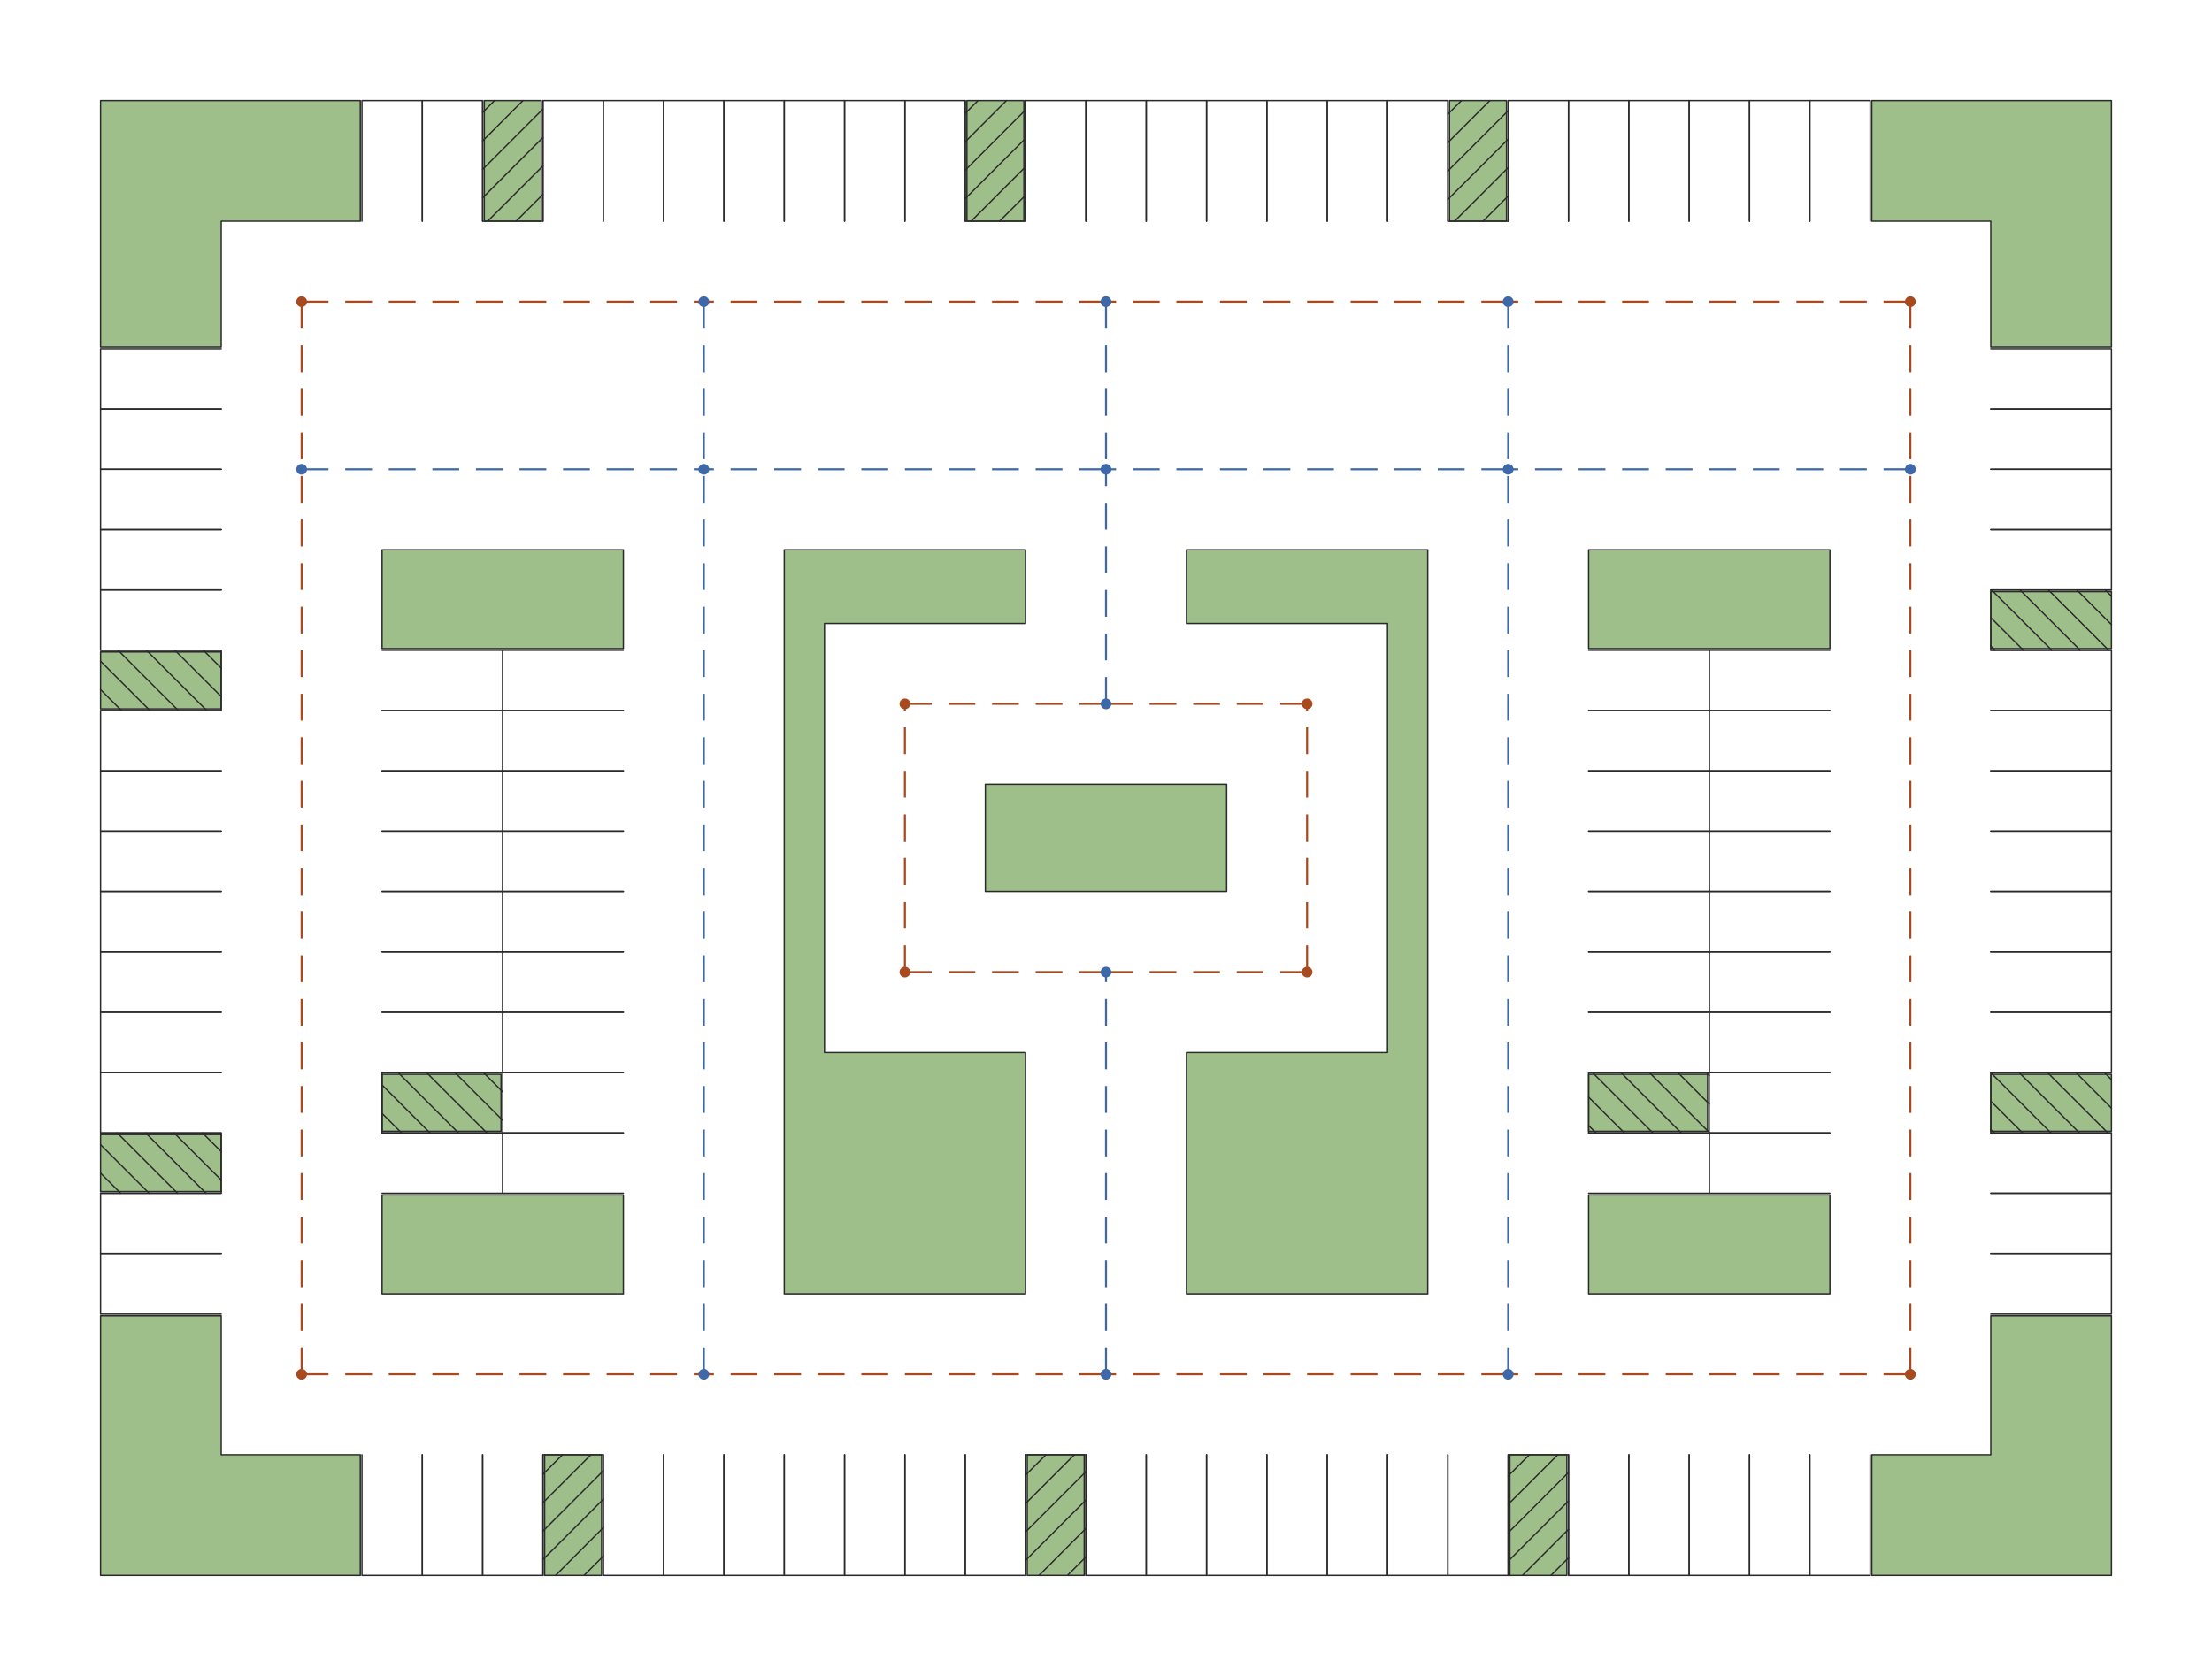
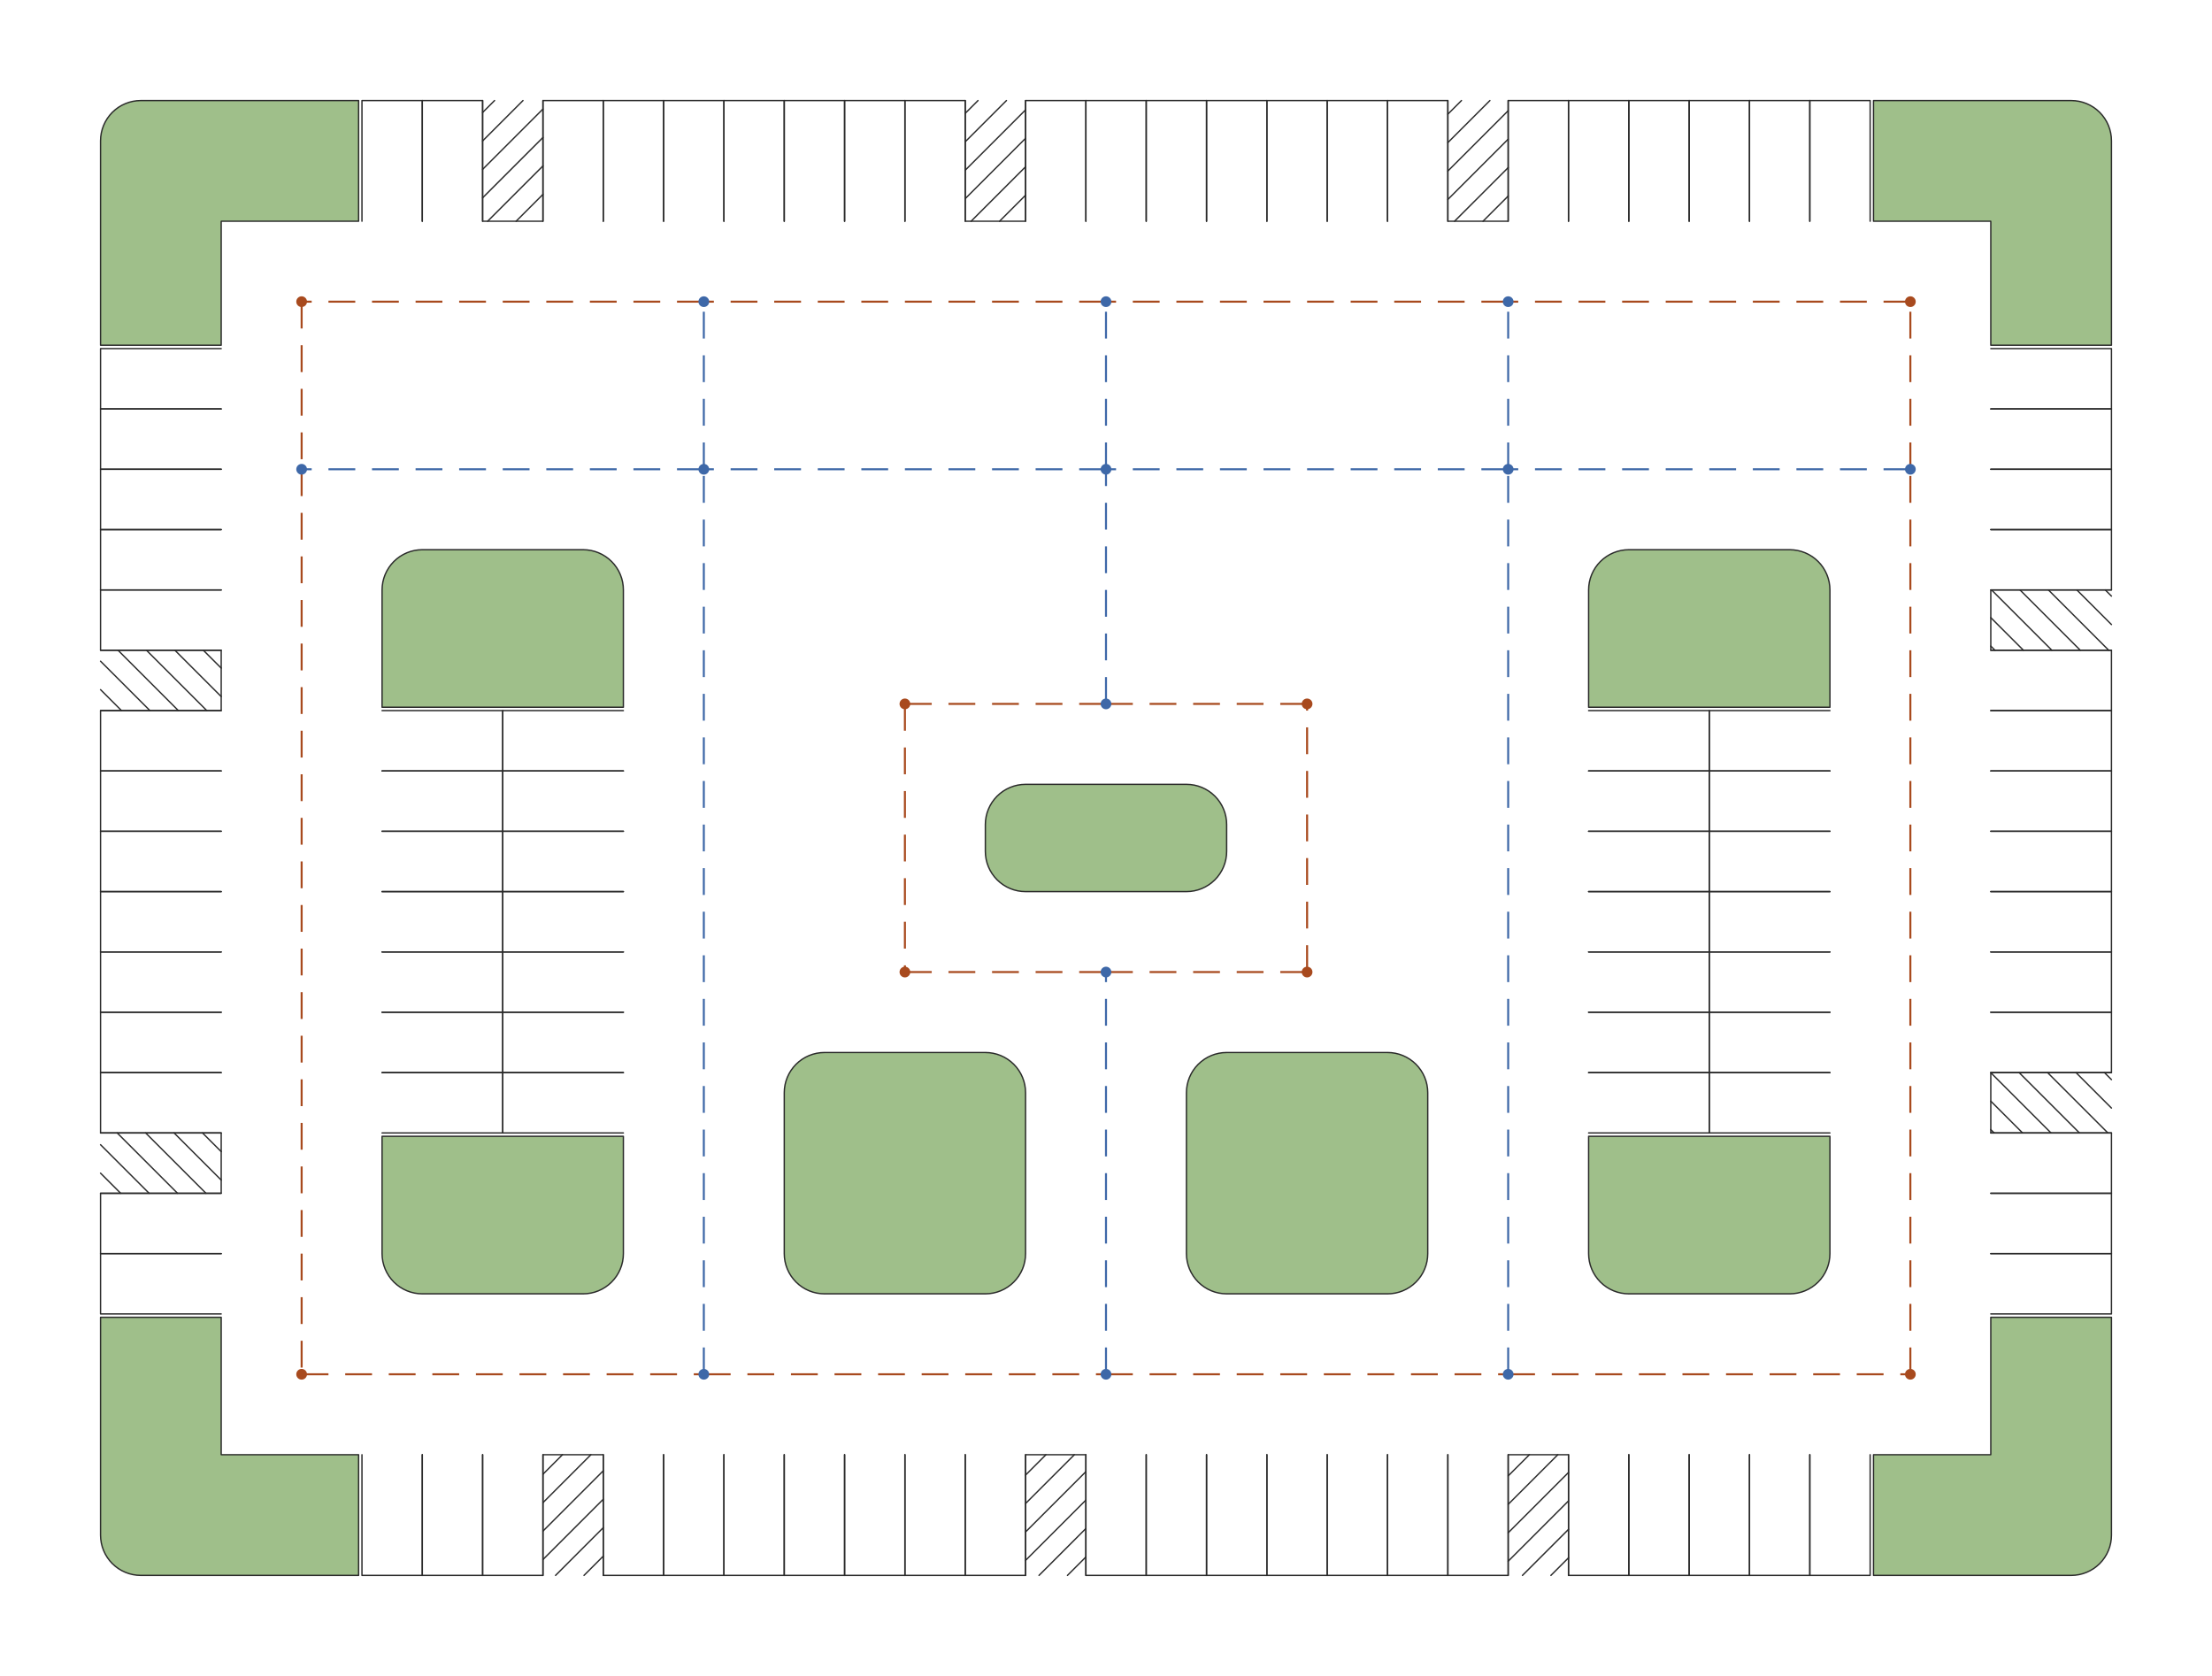
<svg xmlns="http://www.w3.org/2000/svg" width="660" height="500" viewBox="-45 -45 330 250" preserveAspectRatio="xMidYMid meet">
  <style>polygon,polyline,line,path{vector-effect:non-scaling-stroke}</style>
+   <defs>
+     <marker id="arrow-i" viewBox="0 0 10 10" refX="10" refY="5" markerWidth="6" markerHeight="6" orient="auto-start-reverse">
+       <path d="M0 0L10 5L0 10z" fill="#3e68a8" />
+     </marker>
+     <marker id="arrow-p" viewBox="0 0 10 10" refX="10" refY="5" markerWidth="6" markerHeight="6" orient="auto-start-reverse">
+       <path d="M0 0L10 5L0 10z" fill="#a84a1e" />
+     </marker>
+   </defs>
  <g transform="translate(0,160) scale(1,-1)">
    <g id="islands" fill="#9fbf8a" fill-rule="evenodd" stroke="none">
-       <path d="M8.750 -30 L8.750 -12 L-12 -12 L-12 8.750 L-30 8.750 L-30 -30 Z" />
-       <path d="M-12 27.250 L-12 35.750 L-30 35.750 L-30 27.250 Z" />
-       <path d="M-12 99.250 L-12 107.750 L-30 107.750 L-30 99.250 Z" />
-       <path d="M-12 153.250 L-12 172 L8.750 172 L8.750 190 L-30 190 L-30 153.250 Z" />
-       <path d="M35.750 172 L35.750 190 L27.250 190 L27.250 172 Z" />
-       <path d="M44.750 -30 L44.750 -12 L36.250 -12 L36.250 -30 Z" />
-       <path d="M107.750 172 L107.750 190 L99.250 190 L99.250 172 Z" />
-       <path d="M116.750 -30 L116.750 -12 L108.250 -12 L108.250 -30 Z" />
-       <path d="M179.750 172 L179.750 190 L171.250 190 L171.250 172 Z" />
-       <path d="M188.750 -30 L188.750 -12 L180.250 -12 L180.250 -30 Z" />
-       <path d="M270 -30 L270 8.750 L252 8.750 L252 -12 L234.250 -12 L234.250 -30 Z" />
-       <path d="M252 172 L252 153.250 L270 153.250 L270 190 L234.250 190 L234.250 172 Z" />
-       <path d="M270 36.250 L270 44.750 L252 44.750 L252 36.250 Z" />
-       <path d="M270 108.250 L270 116.750 L252 116.750 L252 108.250 Z" />
-       <path d="M48 12 L48 26.750 L12 26.750 L12 12 Z" />
-       <path d="M29.750 36.250 L29.750 44.750 L12 44.750 L12 36.250 Z" />
-       <path d="M48 108.250 L48 123 L12 123 L12 108.250 Z" />
-       <path d="M108 12 L108 48 L78 48 L78 112 L108 112 L108 123 L72 123 L72 12 Z" />
-       <path d="M138 72 L138 88 L102 88 L102 72 Z" />
-       <path d="M168 12 L168 123 L132 123 L132 112 L162 112 L162 48 L132 48 L132 12 Z" />
-       <path d="M228 12 L228 26.750 L192 26.750 L192 12 Z" />
-       <path d="M209.750 36.250 L209.750 44.750 L192 44.750 L192 36.250 Z" />
-       <path d="M228 108.250 L228 123 L192 123 L192 108.250 Z" />
+       <path d="M-30 8.500 L-30 -24 L-29.971 -24.588 L-29.885 -25.171 L-29.742 -25.742 L-29.543 -26.296 L-29.292 -26.828 L-28.989 -27.333 L-28.638 -27.806 L-28.243 -28.243 L-27.806 -28.638 L-27.333 -28.989 L-26.828 -29.292 L-26.296 -29.543 L-25.742 -29.742 L-25.171 -29.885 L-24.588 -29.971 L-24 -30 L8.500 -30 L8.500 -12 L-11.853 -12 L-11.993 -11.993 L-12 -11.853 L-12 8.500 Z" />
+       <path d="M-30 184 L-30 153.500 L-12 153.500 L-12 171.853 L-11.993 171.993 L-11.853 172 L8.500 172 L8.500 190 L-24 190 L-24.588 189.971 L-25.171 189.885 L-25.742 189.742 L-26.296 189.543 L-26.828 189.292 L-27.333 188.989 L-27.806 188.638 L-28.243 188.243 L-28.638 187.806 L-28.989 187.333 L-29.292 186.828 L-29.543 186.296 L-29.742 185.742 L-29.885 185.171 L-29.971 184.588 Z" />
+       <path d="M234.500 -12 L234.500 -30 L264 -30 L264.588 -29.971 L265.171 -29.885 L265.742 -29.742 L266.296 -29.543 L266.828 -29.292 L267.333 -28.989 L267.806 -28.638 L268.243 -28.243 L268.638 -27.806 L268.989 -27.333 L269.292 -26.828 L269.543 -26.296 L269.742 -25.742 L269.885 -25.171 L269.971 -24.588 L270 -24 L270 8.500 L252 8.500 L252 -11.853 L251.993 -11.993 L251.853 -12 Z" />
+       <path d="M234.500 190 L234.500 172 L251.853 172 L251.993 171.993 L252 171.853 L252 153.500 L270 153.500 L270 184 L269.971 184.588 L269.885 185.171 L269.742 185.742 L269.543 186.296 L269.292 186.828 L268.989 187.333 L268.638 187.806 L268.243 188.243 L267.806 188.638 L267.333 188.989 L266.828 189.292 L266.296 189.543 L265.742 189.742 L265.171 189.885 L264.588 189.971 L264 190 Z" />
+       <path d="M12 35.500 L12 18 L12.029 17.412 L12.115 16.829 L12.258 16.258 L12.457 15.704 L12.708 15.172 L13.011 14.667 L13.362 14.194 L13.757 13.757 L14.194 13.362 L14.667 13.011 L15.172 12.708 L15.704 12.457 L16.258 12.258 L16.829 12.115 L17.412 12.029 L18 12 L42 12 L42.588 12.029 L43.171 12.115 L43.742 12.258 L44.296 12.457 L44.828 12.708 L45.333 13.011 L45.806 13.362 L46.243 13.757 L46.638 14.194 L46.989 14.667 L47.292 15.172 L47.543 15.704 L47.742 16.258 L47.885 16.829 L47.971 17.412 L48 18 L48 35.500 Z" />
+       <path d="M12 117 L12 99.500 L48 99.500 L48 117 L47.971 117.588 L47.885 118.171 L47.742 118.742 L47.543 119.296 L47.292 119.828 L46.989 120.333 L46.638 120.806 L46.243 121.243 L45.806 121.638 L45.333 121.989 L44.828 122.292 L44.296 122.543 L43.742 122.742 L43.171 122.885 L42.588 122.971 L42 123 L18 123 L17.412 122.971 L16.829 122.885 L16.258 122.742 L15.704 122.543 L15.172 122.292 L14.667 121.989 L14.194 121.638 L13.757 121.243 L13.362 120.806 L13.011 120.333 L12.708 119.828 L12.457 119.296 L12.258 118.742 L12.115 118.171 L12.029 117.588 Z" />
+       <path d="M72 42 L72 18 L72.029 17.412 L72.115 16.829 L72.258 16.258 L72.457 15.704 L72.708 15.172 L73.011 14.667 L73.362 14.194 L73.757 13.757 L74.194 13.362 L74.667 13.011 L75.172 12.708 L75.704 12.457 L76.258 12.258 L76.829 12.115 L77.412 12.029 L78 12 L102 12 L102.588 12.029 L103.171 12.115 L103.742 12.258 L104.296 12.457 L104.828 12.708 L105.333 13.011 L105.806 13.362 L106.243 13.757 L106.638 14.194 L106.989 14.667 L107.292 15.172 L107.543 15.704 L107.742 16.258 L107.885 16.829 L107.971 17.412 L108 18 L108 42 L107.971 42.588 L107.885 43.171 L107.742 43.742 L107.543 44.296 L107.292 44.828 L106.989 45.333 L106.638 45.806 L106.243 46.243 L105.806 46.638 L105.333 46.989 L104.828 47.292 L104.296 47.543 L103.742 47.742 L103.171 47.885 L102.588 47.971 L102 48 L78 48 L77.412 47.971 L76.829 47.885 L76.258 47.742 L75.704 47.543 L75.172 47.292 L74.667 46.989 L74.194 46.638 L73.757 46.243 L73.362 45.806 L73.011 45.333 L72.708 44.828 L72.457 44.296 L72.258 43.742 L72.115 43.171 L72.029 42.588 Z" />
+       <path d="M102 82 L102 78 L102.029 77.412 L102.115 76.829 L102.258 76.258 L102.457 75.704 L102.708 75.172 L103.011 74.667 L103.362 74.194 L103.757 73.757 L104.194 73.362 L104.667 73.011 L105.172 72.708 L105.704 72.457 L106.258 72.258 L106.829 72.115 L107.412 72.029 L108 72 L132 72 L132.588 72.029 L133.171 72.115 L133.742 72.258 L134.296 72.457 L134.828 72.708 L135.333 73.011 L135.806 73.362 L136.243 73.757 L136.638 74.194 L136.989 74.667 L137.292 75.172 L137.543 75.704 L137.742 76.258 L137.885 76.829 L137.971 77.412 L138 78 L138 82 L137.971 82.588 L137.885 83.171 L137.742 83.742 L137.543 84.296 L137.292 84.828 L136.989 85.333 L136.638 85.806 L136.243 86.243 L135.806 86.638 L135.333 86.989 L134.828 87.292 L134.296 87.543 L133.742 87.742 L133.171 87.885 L132.588 87.971 L132 88 L108 88 L107.412 87.971 L106.829 87.885 L106.258 87.742 L105.704 87.543 L105.172 87.292 L104.667 86.989 L104.194 86.638 L103.757 86.243 L103.362 85.806 L103.011 85.333 L102.708 84.828 L102.457 84.296 L102.258 83.742 L102.115 83.171 L102.029 82.588 Z" />
+       <path d="M132 42 L132 18 L132.029 17.412 L132.115 16.829 L132.258 16.258 L132.457 15.704 L132.708 15.172 L133.011 14.667 L133.362 14.194 L133.757 13.757 L134.194 13.362 L134.667 13.011 L135.172 12.708 L135.704 12.457 L136.258 12.258 L136.829 12.115 L137.412 12.029 L138 12 L162 12 L162.588 12.029 L163.171 12.115 L163.742 12.258 L164.296 12.457 L164.828 12.708 L165.333 13.011 L165.806 13.362 L166.243 13.757 L166.638 14.194 L166.989 14.667 L167.292 15.172 L167.543 15.704 L167.742 16.258 L167.885 16.829 L167.971 17.412 L168 18 L168 42 L167.971 42.588 L167.885 43.171 L167.742 43.742 L167.543 44.296 L167.292 44.828 L166.989 45.333 L166.638 45.806 L166.243 46.243 L165.806 46.638 L165.333 46.989 L164.828 47.292 L164.296 47.543 L163.742 47.742 L163.171 47.885 L162.588 47.971 L162 48 L138 48 L137.412 47.971 L136.829 47.885 L136.258 47.742 L135.704 47.543 L135.172 47.292 L134.667 46.989 L134.194 46.638 L133.757 46.243 L133.362 45.806 L133.011 45.333 L132.708 44.828 L132.457 44.296 L132.258 43.742 L132.115 43.171 L132.029 42.588 Z" />
+       <path d="M192 35.500 L192 18 L192.029 17.412 L192.115 16.829 L192.258 16.258 L192.457 15.704 L192.708 15.172 L193.011 14.667 L193.362 14.194 L193.757 13.757 L194.194 13.362 L194.667 13.011 L195.172 12.708 L195.704 12.457 L196.258 12.258 L196.829 12.115 L197.412 12.029 L198 12 L222 12 L222.588 12.029 L223.171 12.115 L223.742 12.258 L224.296 12.457 L224.828 12.708 L225.333 13.011 L225.806 13.362 L226.243 13.757 L226.638 14.194 L226.989 14.667 L227.292 15.172 L227.543 15.704 L227.742 16.258 L227.885 16.829 L227.971 17.412 L228 18 L228 35.500 Z" />
+       <path d="M192 117 L192 99.500 L228 99.500 L228 117 L227.971 117.588 L227.885 118.171 L227.742 118.742 L227.543 119.296 L227.292 119.828 L226.989 120.333 L226.638 120.806 L226.243 121.243 L225.806 121.638 L225.333 121.989 L224.828 122.292 L224.296 122.543 L223.742 122.742 L223.171 122.885 L222.588 122.971 L222 123 L198 123 L197.412 122.971 L196.829 122.885 L196.258 122.742 L195.704 122.543 L195.172 122.292 L194.667 121.989 L194.194 121.638 L193.757 121.243 L193.362 120.806 L193.011 120.333 L192.708 119.828 L192.457 119.296 L192.258 118.742 L192.115 118.171 L192.029 117.588 Z" />
    </g>
    <g id="stalls" stroke="none">
</g>
    <g id="paint" fill="none" stroke="#2a2a2a" stroke-width="0.4" stroke-linecap="round" stroke-linejoin="round">
+       <polyline points="234,172 234,190 225,190 225,172" />
+       <polyline points="225,172 225,190 216,190 216,172" />
+       <polyline points="216,172 216,190 207,190 207,172" />
+       <polyline points="207,172 207,190 198,190 198,172" />
+       <polyline points="198,172 198,190 189,190 189,172" />
+       <polyline points="189,172 189,190 180,190 180,172" />
+       <polyline points="171,190 171,172 180,172 180,190" />
+       <polyline points="171,172 171,190 162,190 162,172" />
+       <polyline points="162,172 162,190 153,190 153,172" />
+       <polyline points="153,172 153,190 144,190 144,172" />
+       <polyline points="144,172 144,190 135,190 135,172" />
+       <polyline points="135,172 135,190 126,190 126,172" />
+       <polyline points="126,172 126,190 117,190 117,172" />
+       <polyline points="117,172 117,190 108,190 108,172" />
+       <polyline points="99,190 99,172 108,172 108,190" />
+       <polyline points="99,172 99,190 90,190 90,172" />
+       <polyline points="90,172 90,190 81,190 81,172" />
+       <polyline points="81,172 81,190 72,190 72,172" />
+       <polyline points="72,172 72,190 63,190 63,172" />
+       <polyline points="63,172 63,190 54,190 54,172" />
+       <polyline points="54,172 54,190 45,190 45,172" />
+       <polyline points="45,172 45,190 36,190 36,172" />
+       <polyline points="27,190 27,172 36,172 36,190" />
+       <polyline points="27,172 27,190 18,190 18,172" />
+       <polyline points="18,172 18,190 9,190 9,172" />
      <polyline points="9,-12 9,-30 18,-30 18,-12" />
      <polyline points="18,-12 18,-30 27,-30 27,-12" />
      <polyline points="27,-12 27,-30 36,-30 36,-12" />
      <polyline points="45,-30 45,-12 36,-12 36,-30" />
      <polyline points="45,-12 45,-30 54,-30 54,-12" />
      <polyline points="54,-12 54,-30 63,-30 63,-12" />
      <polyline points="63,-12 63,-30 72,-30 72,-12" />
      <polyline points="72,-12 72,-30 81,-30 81,-12" />
      <polyline points="81,-12 81,-30 90,-30 90,-12" />
      <polyline points="90,-12 90,-30 99,-30 99,-12" />
      <polyline points="99,-12 99,-30 108,-30 108,-12" />
      <polyline points="117,-30 117,-12 108,-12 108,-30" />
      <polyline points="117,-12 117,-30 126,-30 126,-12" />
      <polyline points="126,-12 126,-30 135,-30 135,-12" />
      <polyline points="135,-12 135,-30 144,-30 144,-12" />
      <polyline points="144,-12 144,-30 153,-30 153,-12" />
      <polyline points="153,-12 153,-30 162,-30 162,-12" />
      <polyline points="162,-12 162,-30 171,-30 171,-12" />
      <polyline points="171,-12 171,-30 180,-30 180,-12" />
      <polyline points="189,-30 189,-12 180,-12 180,-30" />
      <polyline points="189,-12 189,-30 198,-30 198,-12" />
      <polyline points="198,-12 198,-30 207,-30 207,-12" />
      <polyline points="207,-12 207,-30 216,-30 216,-12" />
      <polyline points="216,-12 216,-30 225,-30 225,-12" />
      <polyline points="225,-12 225,-30 234,-30 234,-12" />
-       <polyline points="234,172 234,190 225,190 225,172" />
-       <polyline points="225,172 225,190 216,190 216,172" />
-       <polyline points="216,172 216,190 207,190 207,172" />
-       <polyline points="207,172 207,190 198,190 198,172" />
-       <polyline points="198,172 198,190 189,190 189,172" />
-       <polyline points="189,172 189,190 180,190 180,172" />
-       <polyline points="171,190 171,172 180,172 180,190" />
-       <polyline points="171,172 171,190 162,190 162,172" />
-       <polyline points="162,172 162,190 153,190 153,172" />
-       <polyline points="153,172 153,190 144,190 144,172" />
-       <polyline points="144,172 144,190 135,190 135,172" />
-       <polyline points="135,172 135,190 126,190 126,172" />
-       <polyline points="126,172 126,190 117,190 117,172" />
-       <polyline points="117,172 117,190 108,190 108,172" />
-       <polyline points="99,190 99,172 108,172 108,190" />
-       <polyline points="99,172 99,190 90,190 90,172" />
-       <polyline points="90,172 90,190 81,190 81,172" />
-       <polyline points="81,172 81,190 72,190 72,172" />
-       <polyline points="72,172 72,190 63,190 63,172" />
-       <polyline points="63,172 63,190 54,190 54,172" />
-       <polyline points="54,172 54,190 45,190 45,172" />
-       <polyline points="45,172 45,190 36,190 36,172" />
-       <polyline points="27,190 27,172 36,172 36,190" />
-       <polyline points="27,172 27,190 18,190 18,172" />
-       <polyline points="18,172 18,190 9,190 9,172" />
+       <polyline points="-12,153 -30,153 -30,144 -12,144" />
+       <polyline points="-12,144 -30,144 -30,135 -12,135" />
+       <polyline points="-12,135 -30,135 -30,126 -12,126" />
+       <polyline points="-12,126 -30,126 -30,117 -12,117" />
+       <polyline points="-12,117 -30,117 -30,108 -12,108" />
+       <polyline points="-30,99 -12,99 -12,108 -30,108" />
+       <polyline points="-12,99 -30,99 -30,90 -12,90" />
+       <polyline points="-12,90 -30,90 -30,81 -12,81" />
+       <polyline points="-12,81 -30,81 -30,72 -12,72" />
+       <polyline points="-12,72 -30,72 -30,63 -12,63" />
+       <polyline points="-12,63 -30,63 -30,54 -12,54" />
+       <polyline points="-12,54 -30,54 -30,45 -12,45" />
+       <polyline points="-12,45 -30,45 -30,36 -12,36" />
+       <polyline points="-30,27 -12,27 -12,36 -30,36" />
+       <polyline points="-12,27 -30,27 -30,18 -12,18" />
+       <polyline points="-12,18 -30,18 -30,9 -12,9" />
      <polyline points="252,9 270,9 270,18 252,18" />
      <polyline points="252,18 270,18 270,27 252,27" />
      <polyline points="252,27 270,27 270,36 252,36" />
      <polyline points="270,45 252,45 252,36 270,36" />
      <polyline points="252,45 270,45 270,54 252,54" />
      <polyline points="252,54 270,54 270,63 252,63" />
      <polyline points="252,63 270,63 270,72 252,72" />
      <polyline points="252,72 270,72 270,81 252,81" />
      <polyline points="252,81 270,81 270,90 252,90" />
      <polyline points="252,90 270,90 270,99 252,99" />
      <polyline points="252,99 270,99 270,108 252,108" />
      <polyline points="270,117 252,117 252,108 270,108" />
      <polyline points="252,117 270,117 270,126 252,126" />
      <polyline points="252,126 270,126 270,135 252,135" />
      <polyline points="252,135 270,135 270,144 252,144" />
      <polyline points="252,144 270,144 270,153 252,153" />
-       <polyline points="-12,153 -30,153 -30,144 -12,144" />
-       <polyline points="-12,144 -30,144 -30,135 -12,135" />
-       <polyline points="-12,135 -30,135 -30,126 -12,126" />
-       <polyline points="-12,126 -30,126 -30,117 -12,117" />
-       <polyline points="-12,117 -30,117 -30,108 -12,108" />
-       <polyline points="-30,99 -12,99 -12,108 -30,108" />
-       <polyline points="-12,99 -30,99 -30,90 -12,90" />
-       <polyline points="-12,90 -30,90 -30,81 -12,81" />
-       <polyline points="-12,81 -30,81 -30,72 -12,72" />
-       <polyline points="-12,72 -30,72 -30,63 -12,63" />
-       <polyline points="-12,63 -30,63 -30,54 -12,54" />
-       <polyline points="-12,54 -30,54 -30,45 -12,45" />
-       <polyline points="-12,45 -30,45 -30,36 -12,36" />
-       <polyline points="-30,27 -12,27 -12,36 -30,36" />
-       <polyline points="-12,27 -30,27 -30,18 -12,18" />
-       <polyline points="-12,18 -30,18 -30,9 -12,9" />
-       <polyline points="48,108 30,108 30,99 48,99" />
+       <polyline points="12,36 30,36 30,45 12,45" />
+       <polyline points="12,45 30,45 30,54 12,54" />
+       <polyline points="12,54 30,54 30,63 12,63" />
+       <polyline points="12,63 30,63 30,72 12,72" />
+       <polyline points="12,72 30,72 30,81 12,81" />
+       <polyline points="12,81 30,81 30,90 12,90" />
+       <polyline points="12,90 30,90 30,99 12,99" />
      <polyline points="48,99 30,99 30,90 48,90" />
      <polyline points="48,90 30,90 30,81 48,81" />
      <polyline points="48,81 30,81 30,72 48,72" />
      <polyline points="48,72 30,72 30,63 48,63" />
      <polyline points="48,63 30,63 30,54 48,54" />
      <polyline points="48,54 30,54 30,45 48,45" />
      <polyline points="48,45 30,45 30,36 48,36" />
-       <polyline points="48,36 30,36 30,27 48,27" />
-       <polyline points="12,27 30,27 30,36 12,36" />
-       <polyline points="30,45 12,45 12,36 30,36" />
-       <polyline points="12,45 30,45 30,54 12,54" />
-       <polyline points="12,54 30,54 30,63 12,63" />
-       <polyline points="12,63 30,63 30,72 12,72" />
-       <polyline points="12,72 30,72 30,81 12,81" />
-       <polyline points="12,81 30,81 30,90 12,90" />
-       <polyline points="12,90 30,90 30,99 12,99" />
-       <polyline points="12,99 30,99 30,108 12,108" />
-       <polyline points="228,108 210,108 210,99 228,99" />
+       <polyline points="192,36 210,36 210,45 192,45" />
+       <polyline points="192,45 210,45 210,54 192,54" />
+       <polyline points="192,54 210,54 210,63 192,63" />
+       <polyline points="192,63 210,63 210,72 192,72" />
+       <polyline points="192,72 210,72 210,81 192,81" />
+       <polyline points="192,81 210,81 210,90 192,90" />
+       <polyline points="192,90 210,90 210,99 192,99" />
      <polyline points="228,99 210,99 210,90 228,90" />
      <polyline points="228,90 210,90 210,81 228,81" />
      <polyline points="228,81 210,81 210,72 228,72" />
      <polyline points="228,72 210,72 210,63 228,63" />
      <polyline points="228,63 210,63 210,54 228,54" />
      <polyline points="228,54 210,54 210,45 228,45" />
      <polyline points="228,45 210,45 210,36 228,36" />
-       <polyline points="228,36 210,36 210,27 228,27" />
-       <polyline points="192,27 210,27 210,36 192,36" />
-       <polyline points="210,45 192,45 192,36 210,36" />
-       <polyline points="192,45 210,45 210,54 192,54" />
-       <polyline points="192,54 210,54 210,63 192,63" />
-       <polyline points="192,63 210,63 210,72 192,72" />
-       <polyline points="192,72 210,72 210,81 192,81" />
-       <polyline points="192,81 210,81 210,90 192,90" />
-       <polyline points="192,90 210,90 210,99 192,99" />
-       <polyline points="192,99 210,99 210,108 192,108" />
+       <line x1="173.029" y1="190" x2="171" y2="187.971" />
+       <line x1="177.272" y1="190" x2="171" y2="183.728" />
+       <line x1="180" y1="188.485" x2="171" y2="179.485" />
+       <line x1="180" y1="184.243" x2="171" y2="175.243" />
+       <line x1="180" y1="180" x2="172" y2="172" />
+       <line x1="180" y1="175.757" x2="176.243" y2="172" />
+       <line x1="100.905" y1="190" x2="99" y2="188.095" />
+       <line x1="105.147" y1="190" x2="99" y2="183.853" />
+       <line x1="108" y1="188.610" x2="99" y2="179.610" />
+       <line x1="108" y1="184.368" x2="99" y2="175.368" />
+       <line x1="108" y1="180.125" x2="99.875" y2="172" />
+       <line x1="108" y1="175.882" x2="104.118" y2="172" />
+       <line x1="28.780" y1="190" x2="27" y2="188.220" />
+       <line x1="33.022" y1="190" x2="27" y2="183.978" />
+       <line x1="36" y1="188.735" x2="27" y2="179.735" />
+       <line x1="36" y1="184.492" x2="27" y2="175.492" />
+       <line x1="36" y1="180.250" x2="27.750" y2="172" />
+       <line x1="36" y1="176.007" x2="31.993" y2="172" />
      <line x1="42.125" y1="-30" x2="45" y2="-27.125" />
      <line x1="37.882" y1="-30" x2="45" y2="-22.882" />
      <line x1="36" y1="-27.640" x2="45" y2="-18.640" />
      <line x1="36" y1="-23.397" x2="45" y2="-14.397" />
      <line x1="36" y1="-19.154" x2="43.154" y2="-12" />
      <line x1="36" y1="-14.912" x2="38.912" y2="-12" />
      <line x1="114.250" y1="-30" x2="117" y2="-27.250" />
      <line x1="110.007" y1="-30" x2="117" y2="-23.007" />
      <line x1="108" y1="-27.765" x2="117" y2="-18.765" />
      <line x1="108" y1="-23.522" x2="117" y2="-14.522" />
      <line x1="108" y1="-19.279" x2="115.279" y2="-12" />
      <line x1="108" y1="-15.037" x2="111.037" y2="-12" />
      <line x1="186.375" y1="-30" x2="189" y2="-27.375" />
      <line x1="182.132" y1="-30" x2="189" y2="-23.132" />
      <line x1="180" y1="-27.889" x2="189" y2="-18.889" />
      <line x1="180" y1="-23.647" x2="189" y2="-14.647" />
      <line x1="180" y1="-19.404" x2="187.404" y2="-12" />
      <line x1="180" y1="-15.161" x2="183.161" y2="-12" />
-       <line x1="173.029" y1="190" x2="171" y2="187.971" />
-       <line x1="177.272" y1="190" x2="171" y2="183.728" />
-       <line x1="180" y1="188.485" x2="171" y2="179.485" />
-       <line x1="180" y1="184.243" x2="171" y2="175.243" />
-       <line x1="180" y1="180" x2="172" y2="172" />
-       <line x1="180" y1="175.757" x2="176.243" y2="172" />
-       <line x1="100.905" y1="190" x2="99" y2="188.095" />
-       <line x1="105.147" y1="190" x2="99" y2="183.853" />
-       <line x1="108" y1="188.610" x2="99" y2="179.610" />
-       <line x1="108" y1="184.368" x2="99" y2="175.368" />
-       <line x1="108" y1="180.125" x2="99.875" y2="172" />
-       <line x1="108" y1="175.882" x2="104.118" y2="172" />
-       <line x1="28.780" y1="190" x2="27" y2="188.220" />
-       <line x1="33.022" y1="190" x2="27" y2="183.978" />
-       <line x1="36" y1="188.735" x2="27" y2="179.735" />
-       <line x1="36" y1="184.492" x2="27" y2="175.492" />
-       <line x1="36" y1="180.250" x2="27.750" y2="172" />
-       <line x1="36" y1="176.007" x2="31.993" y2="172" />
+       <line x1="-30" y1="102.125" x2="-26.875" y2="99" />
+       <line x1="-30" y1="106.368" x2="-22.632" y2="99" />
+       <line x1="-27.390" y1="108" x2="-18.390" y2="99" />
+       <line x1="-23.147" y1="108" x2="-14.147" y2="99" />
+       <line x1="-18.905" y1="108" x2="-12" y2="101.095" />
+       <line x1="-14.662" y1="108" x2="-12" y2="105.338" />
+       <line x1="-30" y1="30" x2="-27" y2="27" />
+       <line x1="-30" y1="34.243" x2="-22.757" y2="27" />
+       <line x1="-27.515" y1="36" x2="-18.515" y2="27" />
+       <line x1="-23.272" y1="36" x2="-14.272" y2="27" />
+       <line x1="-19.029" y1="36" x2="-12" y2="28.971" />
+       <line x1="-14.787" y1="36" x2="-12" y2="33.213" />
      <line x1="270" y1="43.955" x2="268.955" y2="45" />
      <line x1="270" y1="39.713" x2="264.713" y2="45" />
      <line x1="269.470" y1="36" x2="260.470" y2="45" />
      <line x1="265.227" y1="36" x2="256.227" y2="45" />
      <line x1="260.985" y1="36" x2="252" y2="44.985" />
      <line x1="256.742" y1="36" x2="252" y2="40.742" />
      <line x1="252.500" y1="36" x2="252" y2="36.500" />
      <line x1="270" y1="116.080" x2="269.080" y2="117" />
      <line x1="270" y1="111.838" x2="264.838" y2="117" />
      <line x1="269.595" y1="108" x2="260.595" y2="117" />
      <line x1="265.352" y1="108" x2="256.352" y2="117" />
      <line x1="261.110" y1="108" x2="252.110" y2="117" />
      <line x1="256.867" y1="108" x2="252" y2="112.867" />
      <line x1="252.624" y1="108" x2="252" y2="108.624" />
-       <line x1="-30" y1="102.125" x2="-26.875" y2="99" />
-       <line x1="-30" y1="106.368" x2="-22.632" y2="99" />
-       <line x1="-27.390" y1="108" x2="-18.390" y2="99" />
-       <line x1="-23.147" y1="108" x2="-14.147" y2="99" />
-       <line x1="-18.905" y1="108" x2="-12" y2="101.095" />
-       <line x1="-14.662" y1="108" x2="-12" y2="105.338" />
-       <line x1="-30" y1="30" x2="-27" y2="27" />
-       <line x1="-30" y1="34.243" x2="-22.757" y2="27" />
-       <line x1="-27.515" y1="36" x2="-18.515" y2="27" />
-       <line x1="-23.272" y1="36" x2="-14.272" y2="27" />
-       <line x1="-19.029" y1="36" x2="-12" y2="28.971" />
-       <line x1="-14.787" y1="36" x2="-12" y2="33.213" />
-       <line x1="30" y1="42.125" x2="27.125" y2="45" />
-       <line x1="30" y1="37.882" x2="22.882" y2="45" />
-       <line x1="27.640" y1="36" x2="18.640" y2="45" />
-       <line x1="23.397" y1="36" x2="14.397" y2="45" />
-       <line x1="19.154" y1="36" x2="12" y2="43.154" />
-       <line x1="14.912" y1="36" x2="12" y2="38.912" />
-       <line x1="210" y1="44.558" x2="209.558" y2="45" />
-       <line x1="210" y1="40.316" x2="205.316" y2="45" />
-       <line x1="210" y1="36.073" x2="201.073" y2="45" />
-       <line x1="205.831" y1="36" x2="196.831" y2="45" />
-       <line x1="201.588" y1="36" x2="192.588" y2="45" />
-       <line x1="197.345" y1="36" x2="192" y2="41.345" />
-       <line x1="193.103" y1="36" x2="192" y2="37.103" />
-       <path d="M8.750 -30 L8.750 -12 L-12 -12 L-12 8.750 L-30 8.750 L-30 -30 Z" />
-       <path d="M-12 27.250 L-12 35.750 L-30 35.750 L-30 27.250 Z" />
-       <path d="M-12 99.250 L-12 107.750 L-30 107.750 L-30 99.250 Z" />
-       <path d="M-12 153.250 L-12 172 L8.750 172 L8.750 190 L-30 190 L-30 153.250 Z" />
-       <path d="M35.750 172 L35.750 190 L27.250 190 L27.250 172 Z" />
-       <path d="M44.750 -30 L44.750 -12 L36.250 -12 L36.250 -30 Z" />
-       <path d="M107.750 172 L107.750 190 L99.250 190 L99.250 172 Z" />
-       <path d="M116.750 -30 L116.750 -12 L108.250 -12 L108.250 -30 Z" />
-       <path d="M179.750 172 L179.750 190 L171.250 190 L171.250 172 Z" />
-       <path d="M188.750 -30 L188.750 -12 L180.250 -12 L180.250 -30 Z" />
-       <path d="M270 -30 L270 8.750 L252 8.750 L252 -12 L234.250 -12 L234.250 -30 Z" />
-       <path d="M252 172 L252 153.250 L270 153.250 L270 190 L234.250 190 L234.250 172 Z" />
-       <path d="M270 36.250 L270 44.750 L252 44.750 L252 36.250 Z" />
-       <path d="M270 108.250 L270 116.750 L252 116.750 L252 108.250 Z" />
-       <path d="M48 12 L48 26.750 L12 26.750 L12 12 Z" />
-       <path d="M29.750 36.250 L29.750 44.750 L12 44.750 L12 36.250 Z" />
-       <path d="M48 108.250 L48 123 L12 123 L12 108.250 Z" />
-       <path d="M108 12 L108 48 L78 48 L78 112 L108 112 L108 123 L72 123 L72 12 Z" />
-       <path d="M138 72 L138 88 L102 88 L102 72 Z" />
-       <path d="M168 12 L168 123 L132 123 L132 112 L162 112 L162 48 L132 48 L132 12 Z" />
-       <path d="M228 12 L228 26.750 L192 26.750 L192 12 Z" />
-       <path d="M209.750 36.250 L209.750 44.750 L192 44.750 L192 36.250 Z" />
-       <path d="M228 108.250 L228 123 L192 123 L192 108.250 Z" />
+       <path d="M-30 8.500 L-30 -24 L-29.971 -24.588 L-29.885 -25.171 L-29.742 -25.742 L-29.543 -26.296 L-29.292 -26.828 L-28.989 -27.333 L-28.638 -27.806 L-28.243 -28.243 L-27.806 -28.638 L-27.333 -28.989 L-26.828 -29.292 L-26.296 -29.543 L-25.742 -29.742 L-25.171 -29.885 L-24.588 -29.971 L-24 -30 L8.500 -30 L8.500 -12 L-11.853 -12 L-11.993 -11.993 L-12 -11.853 L-12 8.500 Z" />
+       <path d="M-30 184 L-30 153.500 L-12 153.500 L-12 171.853 L-11.993 171.993 L-11.853 172 L8.500 172 L8.500 190 L-24 190 L-24.588 189.971 L-25.171 189.885 L-25.742 189.742 L-26.296 189.543 L-26.828 189.292 L-27.333 188.989 L-27.806 188.638 L-28.243 188.243 L-28.638 187.806 L-28.989 187.333 L-29.292 186.828 L-29.543 186.296 L-29.742 185.742 L-29.885 185.171 L-29.971 184.588 Z" />
+       <path d="M234.500 -12 L234.500 -30 L264 -30 L264.588 -29.971 L265.171 -29.885 L265.742 -29.742 L266.296 -29.543 L266.828 -29.292 L267.333 -28.989 L267.806 -28.638 L268.243 -28.243 L268.638 -27.806 L268.989 -27.333 L269.292 -26.828 L269.543 -26.296 L269.742 -25.742 L269.885 -25.171 L269.971 -24.588 L270 -24 L270 8.500 L252 8.500 L252 -11.853 L251.993 -11.993 L251.853 -12 Z" />
+       <path d="M234.500 190 L234.500 172 L251.853 172 L251.993 171.993 L252 171.853 L252 153.500 L270 153.500 L270 184 L269.971 184.588 L269.885 185.171 L269.742 185.742 L269.543 186.296 L269.292 186.828 L268.989 187.333 L268.638 187.806 L268.243 188.243 L267.806 188.638 L267.333 188.989 L266.828 189.292 L266.296 189.543 L265.742 189.742 L265.171 189.885 L264.588 189.971 L264 190 Z" />
+       <path d="M12 35.500 L12 18 L12.029 17.412 L12.115 16.829 L12.258 16.258 L12.457 15.704 L12.708 15.172 L13.011 14.667 L13.362 14.194 L13.757 13.757 L14.194 13.362 L14.667 13.011 L15.172 12.708 L15.704 12.457 L16.258 12.258 L16.829 12.115 L17.412 12.029 L18 12 L42 12 L42.588 12.029 L43.171 12.115 L43.742 12.258 L44.296 12.457 L44.828 12.708 L45.333 13.011 L45.806 13.362 L46.243 13.757 L46.638 14.194 L46.989 14.667 L47.292 15.172 L47.543 15.704 L47.742 16.258 L47.885 16.829 L47.971 17.412 L48 18 L48 35.500 Z" />
+       <path d="M12 117 L12 99.500 L48 99.500 L48 117 L47.971 117.588 L47.885 118.171 L47.742 118.742 L47.543 119.296 L47.292 119.828 L46.989 120.333 L46.638 120.806 L46.243 121.243 L45.806 121.638 L45.333 121.989 L44.828 122.292 L44.296 122.543 L43.742 122.742 L43.171 122.885 L42.588 122.971 L42 123 L18 123 L17.412 122.971 L16.829 122.885 L16.258 122.742 L15.704 122.543 L15.172 122.292 L14.667 121.989 L14.194 121.638 L13.757 121.243 L13.362 120.806 L13.011 120.333 L12.708 119.828 L12.457 119.296 L12.258 118.742 L12.115 118.171 L12.029 117.588 Z" />
+       <path d="M72 42 L72 18 L72.029 17.412 L72.115 16.829 L72.258 16.258 L72.457 15.704 L72.708 15.172 L73.011 14.667 L73.362 14.194 L73.757 13.757 L74.194 13.362 L74.667 13.011 L75.172 12.708 L75.704 12.457 L76.258 12.258 L76.829 12.115 L77.412 12.029 L78 12 L102 12 L102.588 12.029 L103.171 12.115 L103.742 12.258 L104.296 12.457 L104.828 12.708 L105.333 13.011 L105.806 13.362 L106.243 13.757 L106.638 14.194 L106.989 14.667 L107.292 15.172 L107.543 15.704 L107.742 16.258 L107.885 16.829 L107.971 17.412 L108 18 L108 42 L107.971 42.588 L107.885 43.171 L107.742 43.742 L107.543 44.296 L107.292 44.828 L106.989 45.333 L106.638 45.806 L106.243 46.243 L105.806 46.638 L105.333 46.989 L104.828 47.292 L104.296 47.543 L103.742 47.742 L103.171 47.885 L102.588 47.971 L102 48 L78 48 L77.412 47.971 L76.829 47.885 L76.258 47.742 L75.704 47.543 L75.172 47.292 L74.667 46.989 L74.194 46.638 L73.757 46.243 L73.362 45.806 L73.011 45.333 L72.708 44.828 L72.457 44.296 L72.258 43.742 L72.115 43.171 L72.029 42.588 Z" />
+       <path d="M102 82 L102 78 L102.029 77.412 L102.115 76.829 L102.258 76.258 L102.457 75.704 L102.708 75.172 L103.011 74.667 L103.362 74.194 L103.757 73.757 L104.194 73.362 L104.667 73.011 L105.172 72.708 L105.704 72.457 L106.258 72.258 L106.829 72.115 L107.412 72.029 L108 72 L132 72 L132.588 72.029 L133.171 72.115 L133.742 72.258 L134.296 72.457 L134.828 72.708 L135.333 73.011 L135.806 73.362 L136.243 73.757 L136.638 74.194 L136.989 74.667 L137.292 75.172 L137.543 75.704 L137.742 76.258 L137.885 76.829 L137.971 77.412 L138 78 L138 82 L137.971 82.588 L137.885 83.171 L137.742 83.742 L137.543 84.296 L137.292 84.828 L136.989 85.333 L136.638 85.806 L136.243 86.243 L135.806 86.638 L135.333 86.989 L134.828 87.292 L134.296 87.543 L133.742 87.742 L133.171 87.885 L132.588 87.971 L132 88 L108 88 L107.412 87.971 L106.829 87.885 L106.258 87.742 L105.704 87.543 L105.172 87.292 L104.667 86.989 L104.194 86.638 L103.757 86.243 L103.362 85.806 L103.011 85.333 L102.708 84.828 L102.457 84.296 L102.258 83.742 L102.115 83.171 L102.029 82.588 Z" />
+       <path d="M132 42 L132 18 L132.029 17.412 L132.115 16.829 L132.258 16.258 L132.457 15.704 L132.708 15.172 L133.011 14.667 L133.362 14.194 L133.757 13.757 L134.194 13.362 L134.667 13.011 L135.172 12.708 L135.704 12.457 L136.258 12.258 L136.829 12.115 L137.412 12.029 L138 12 L162 12 L162.588 12.029 L163.171 12.115 L163.742 12.258 L164.296 12.457 L164.828 12.708 L165.333 13.011 L165.806 13.362 L166.243 13.757 L166.638 14.194 L166.989 14.667 L167.292 15.172 L167.543 15.704 L167.742 16.258 L167.885 16.829 L167.971 17.412 L168 18 L168 42 L167.971 42.588 L167.885 43.171 L167.742 43.742 L167.543 44.296 L167.292 44.828 L166.989 45.333 L166.638 45.806 L166.243 46.243 L165.806 46.638 L165.333 46.989 L164.828 47.292 L164.296 47.543 L163.742 47.742 L163.171 47.885 L162.588 47.971 L162 48 L138 48 L137.412 47.971 L136.829 47.885 L136.258 47.742 L135.704 47.543 L135.172 47.292 L134.667 46.989 L134.194 46.638 L133.757 46.243 L133.362 45.806 L133.011 45.333 L132.708 44.828 L132.457 44.296 L132.258 43.742 L132.115 43.171 L132.029 42.588 Z" />
+       <path d="M192 35.500 L192 18 L192.029 17.412 L192.115 16.829 L192.258 16.258 L192.457 15.704 L192.708 15.172 L193.011 14.667 L193.362 14.194 L193.757 13.757 L194.194 13.362 L194.667 13.011 L195.172 12.708 L195.704 12.457 L196.258 12.258 L196.829 12.115 L197.412 12.029 L198 12 L222 12 L222.588 12.029 L223.171 12.115 L223.742 12.258 L224.296 12.457 L224.828 12.708 L225.333 13.011 L225.806 13.362 L226.243 13.757 L226.638 14.194 L226.989 14.667 L227.292 15.172 L227.543 15.704 L227.742 16.258 L227.885 16.829 L227.971 17.412 L228 18 L228 35.500 Z" />
+       <path d="M192 117 L192 99.500 L228 99.500 L228 117 L227.971 117.588 L227.885 118.171 L227.742 118.742 L227.543 119.296 L227.292 119.828 L226.989 120.333 L226.638 120.806 L226.243 121.243 L225.806 121.638 L225.333 121.989 L224.828 122.292 L224.296 122.543 L223.742 122.742 L223.171 122.885 L222.588 122.971 L222 123 L198 123 L197.412 122.971 L196.829 122.885 L196.258 122.742 L195.704 122.543 L195.172 122.292 L194.667 121.989 L194.194 121.638 L193.757 121.243 L193.362 120.806 L193.011 120.333 L192.708 119.828 L192.457 119.296 L192.258 118.742 L192.115 118.171 L192.029 117.588 Z" />
    </g>
    <g id="graph">
      <line x1="0" y1="0" x2="60" y2="0" stroke="#a84a1e" stroke-width="0.6" stroke-dasharray="8 5" />
-       <line x1="120" y1="0" x2="60" y2="0" stroke="#a84a1e" stroke-width="0.6" stroke-dasharray="8 5" />
-       <line x1="180" y1="0" x2="120" y2="0" stroke="#a84a1e" stroke-width="0.6" stroke-dasharray="8 5" />
-       <line x1="240" y1="0" x2="180" y2="0" stroke="#a84a1e" stroke-width="0.6" stroke-dasharray="8 5" />
+       <line x1="60" y1="0" x2="120" y2="0" stroke="#a84a1e" stroke-width="0.6" stroke-dasharray="8 5" />
+       <line x1="120" y1="0" x2="180" y2="0" stroke="#a84a1e" stroke-width="0.6" stroke-dasharray="8 5" />
+       <line x1="180" y1="0" x2="240" y2="0" stroke="#a84a1e" stroke-width="0.6" stroke-dasharray="8 5" />
      <line x1="240" y1="0" x2="240" y2="135" stroke="#a84a1e" stroke-width="0.6" stroke-dasharray="8 5" />
-       <line x1="240" y1="160" x2="240" y2="135" stroke="#a84a1e" stroke-width="0.6" stroke-dasharray="8 5" />
+       <line x1="240" y1="135" x2="240" y2="160" stroke="#a84a1e" stroke-width="0.6" stroke-dasharray="8 5" />
      <line x1="240" y1="160" x2="180" y2="160" stroke="#a84a1e" stroke-width="0.6" stroke-dasharray="8 5" />
      <line x1="180" y1="160" x2="120" y2="160" stroke="#a84a1e" stroke-width="0.6" stroke-dasharray="8 5" />
      <line x1="120" y1="160" x2="60" y2="160" stroke="#a84a1e" stroke-width="0.6" stroke-dasharray="8 5" />
-       <line x1="0" y1="160" x2="60" y2="160" stroke="#a84a1e" stroke-width="0.6" stroke-dasharray="8 5" />
+       <line x1="60" y1="160" x2="0" y2="160" stroke="#a84a1e" stroke-width="0.6" stroke-dasharray="8 5" />
      <line x1="0" y1="160" x2="0" y2="135" stroke="#a84a1e" stroke-width="0.6" stroke-dasharray="8 5" />
-       <line x1="0" y1="0" x2="0" y2="135" stroke="#a84a1e" stroke-width="0.6" stroke-dasharray="8 5" />
+       <line x1="0" y1="135" x2="0" y2="0" stroke="#a84a1e" stroke-width="0.6" stroke-dasharray="8 5" />
      <line x1="90" y1="60" x2="120" y2="60" stroke="#a84a1e" stroke-width="0.6" stroke-dasharray="8 5" />
-       <line x1="150" y1="60" x2="120" y2="60" stroke="#a84a1e" stroke-width="0.6" stroke-dasharray="8 5" />
+       <line x1="120" y1="60" x2="150" y2="60" stroke="#a84a1e" stroke-width="0.6" stroke-dasharray="8 5" />
      <line x1="150" y1="60" x2="150" y2="100" stroke="#a84a1e" stroke-width="0.6" stroke-dasharray="8 5" />
      <line x1="150" y1="100" x2="120" y2="100" stroke="#a84a1e" stroke-width="0.6" stroke-dasharray="8 5" />
-       <line x1="90" y1="100" x2="120" y2="100" stroke="#a84a1e" stroke-width="0.6" stroke-dasharray="8 5" />
-       <line x1="90" y1="60" x2="90" y2="100" stroke="#a84a1e" stroke-width="0.6" stroke-dasharray="8 5" />
+       <line x1="120" y1="100" x2="90" y2="100" stroke="#a84a1e" stroke-width="0.6" stroke-dasharray="8 5" />
+       <line x1="90" y1="100" x2="90" y2="60" stroke="#a84a1e" stroke-width="0.6" stroke-dasharray="8 5" />
      <line x1="180" y1="0" x2="180" y2="135" stroke="#3e68a8" stroke-width="0.6" stroke-dasharray="8 5" />
-       <line x1="180" y1="160" x2="180" y2="135" stroke="#3e68a8" stroke-width="0.6" stroke-dasharray="8 5" />
+       <line x1="180" y1="135" x2="180" y2="160" stroke="#3e68a8" stroke-width="0.6" stroke-dasharray="8 5" />
      <line x1="120" y1="0" x2="120" y2="60" stroke="#3e68a8" stroke-width="0.6" stroke-dasharray="8 5" />
      <line x1="120" y1="100" x2="120" y2="135" stroke="#3e68a8" stroke-width="0.6" stroke-dasharray="8 5" />
-       <line x1="120" y1="160" x2="120" y2="135" stroke="#3e68a8" stroke-width="0.6" stroke-dasharray="8 5" />
+       <line x1="120" y1="135" x2="120" y2="160" stroke="#3e68a8" stroke-width="0.6" stroke-dasharray="8 5" />
      <line x1="60" y1="0" x2="60" y2="135" stroke="#3e68a8" stroke-width="0.6" stroke-dasharray="8 5" />
-       <line x1="60" y1="160" x2="60" y2="135" stroke="#3e68a8" stroke-width="0.6" stroke-dasharray="8 5" />
+       <line x1="60" y1="135" x2="60" y2="160" stroke="#3e68a8" stroke-width="0.6" stroke-dasharray="8 5" />
      <line x1="240" y1="135" x2="180" y2="135" stroke="#3e68a8" stroke-width="0.6" stroke-dasharray="8 5" />
      <line x1="180" y1="135" x2="120" y2="135" stroke="#3e68a8" stroke-width="0.6" stroke-dasharray="8 5" />
      <line x1="120" y1="135" x2="60" y2="135" stroke="#3e68a8" stroke-width="0.6" stroke-dasharray="8 5" />
-       <line x1="0" y1="135" x2="60" y2="135" stroke="#3e68a8" stroke-width="0.6" stroke-dasharray="8 5" />
+       <line x1="60" y1="135" x2="0" y2="135" stroke="#3e68a8" stroke-width="0.6" stroke-dasharray="8 5" />
      <circle cx="0" cy="0" r="0.8" fill="#a84a1e" />
      <circle cx="240" cy="0" r="0.8" fill="#a84a1e" />
      <circle cx="240" cy="160" r="0.8" fill="#a84a1e" />
      <circle cx="0" cy="160" r="0.8" fill="#a84a1e" />
      <circle cx="90" cy="60" r="0.8" fill="#a84a1e" />
      <circle cx="150" cy="60" r="0.8" fill="#a84a1e" />
      <circle cx="150" cy="100" r="0.8" fill="#a84a1e" />
      <circle cx="90" cy="100" r="0.8" fill="#a84a1e" />
      <circle cx="180" cy="0" r="0.8" fill="#3e68a8" />
      <circle cx="180" cy="160" r="0.8" fill="#3e68a8" />
      <circle cx="120" cy="0" r="0.8" fill="#3e68a8" />
      <circle cx="120" cy="160" r="0.8" fill="#3e68a8" />
      <circle cx="120" cy="60" r="0.8" fill="#3e68a8" />
      <circle cx="120" cy="100" r="0.8" fill="#3e68a8" />
      <circle cx="60" cy="0" r="0.8" fill="#3e68a8" />
      <circle cx="60" cy="160" r="0.8" fill="#3e68a8" />
      <circle cx="240" cy="135" r="0.8" fill="#3e68a8" />
      <circle cx="0" cy="135" r="0.8" fill="#3e68a8" />
      <circle cx="180" cy="135" r="0.8" fill="#3e68a8" />
      <circle cx="120" cy="135" r="0.8" fill="#3e68a8" />
      <circle cx="60" cy="135" r="0.8" fill="#3e68a8" />
    </g>
  </g>
</svg>
